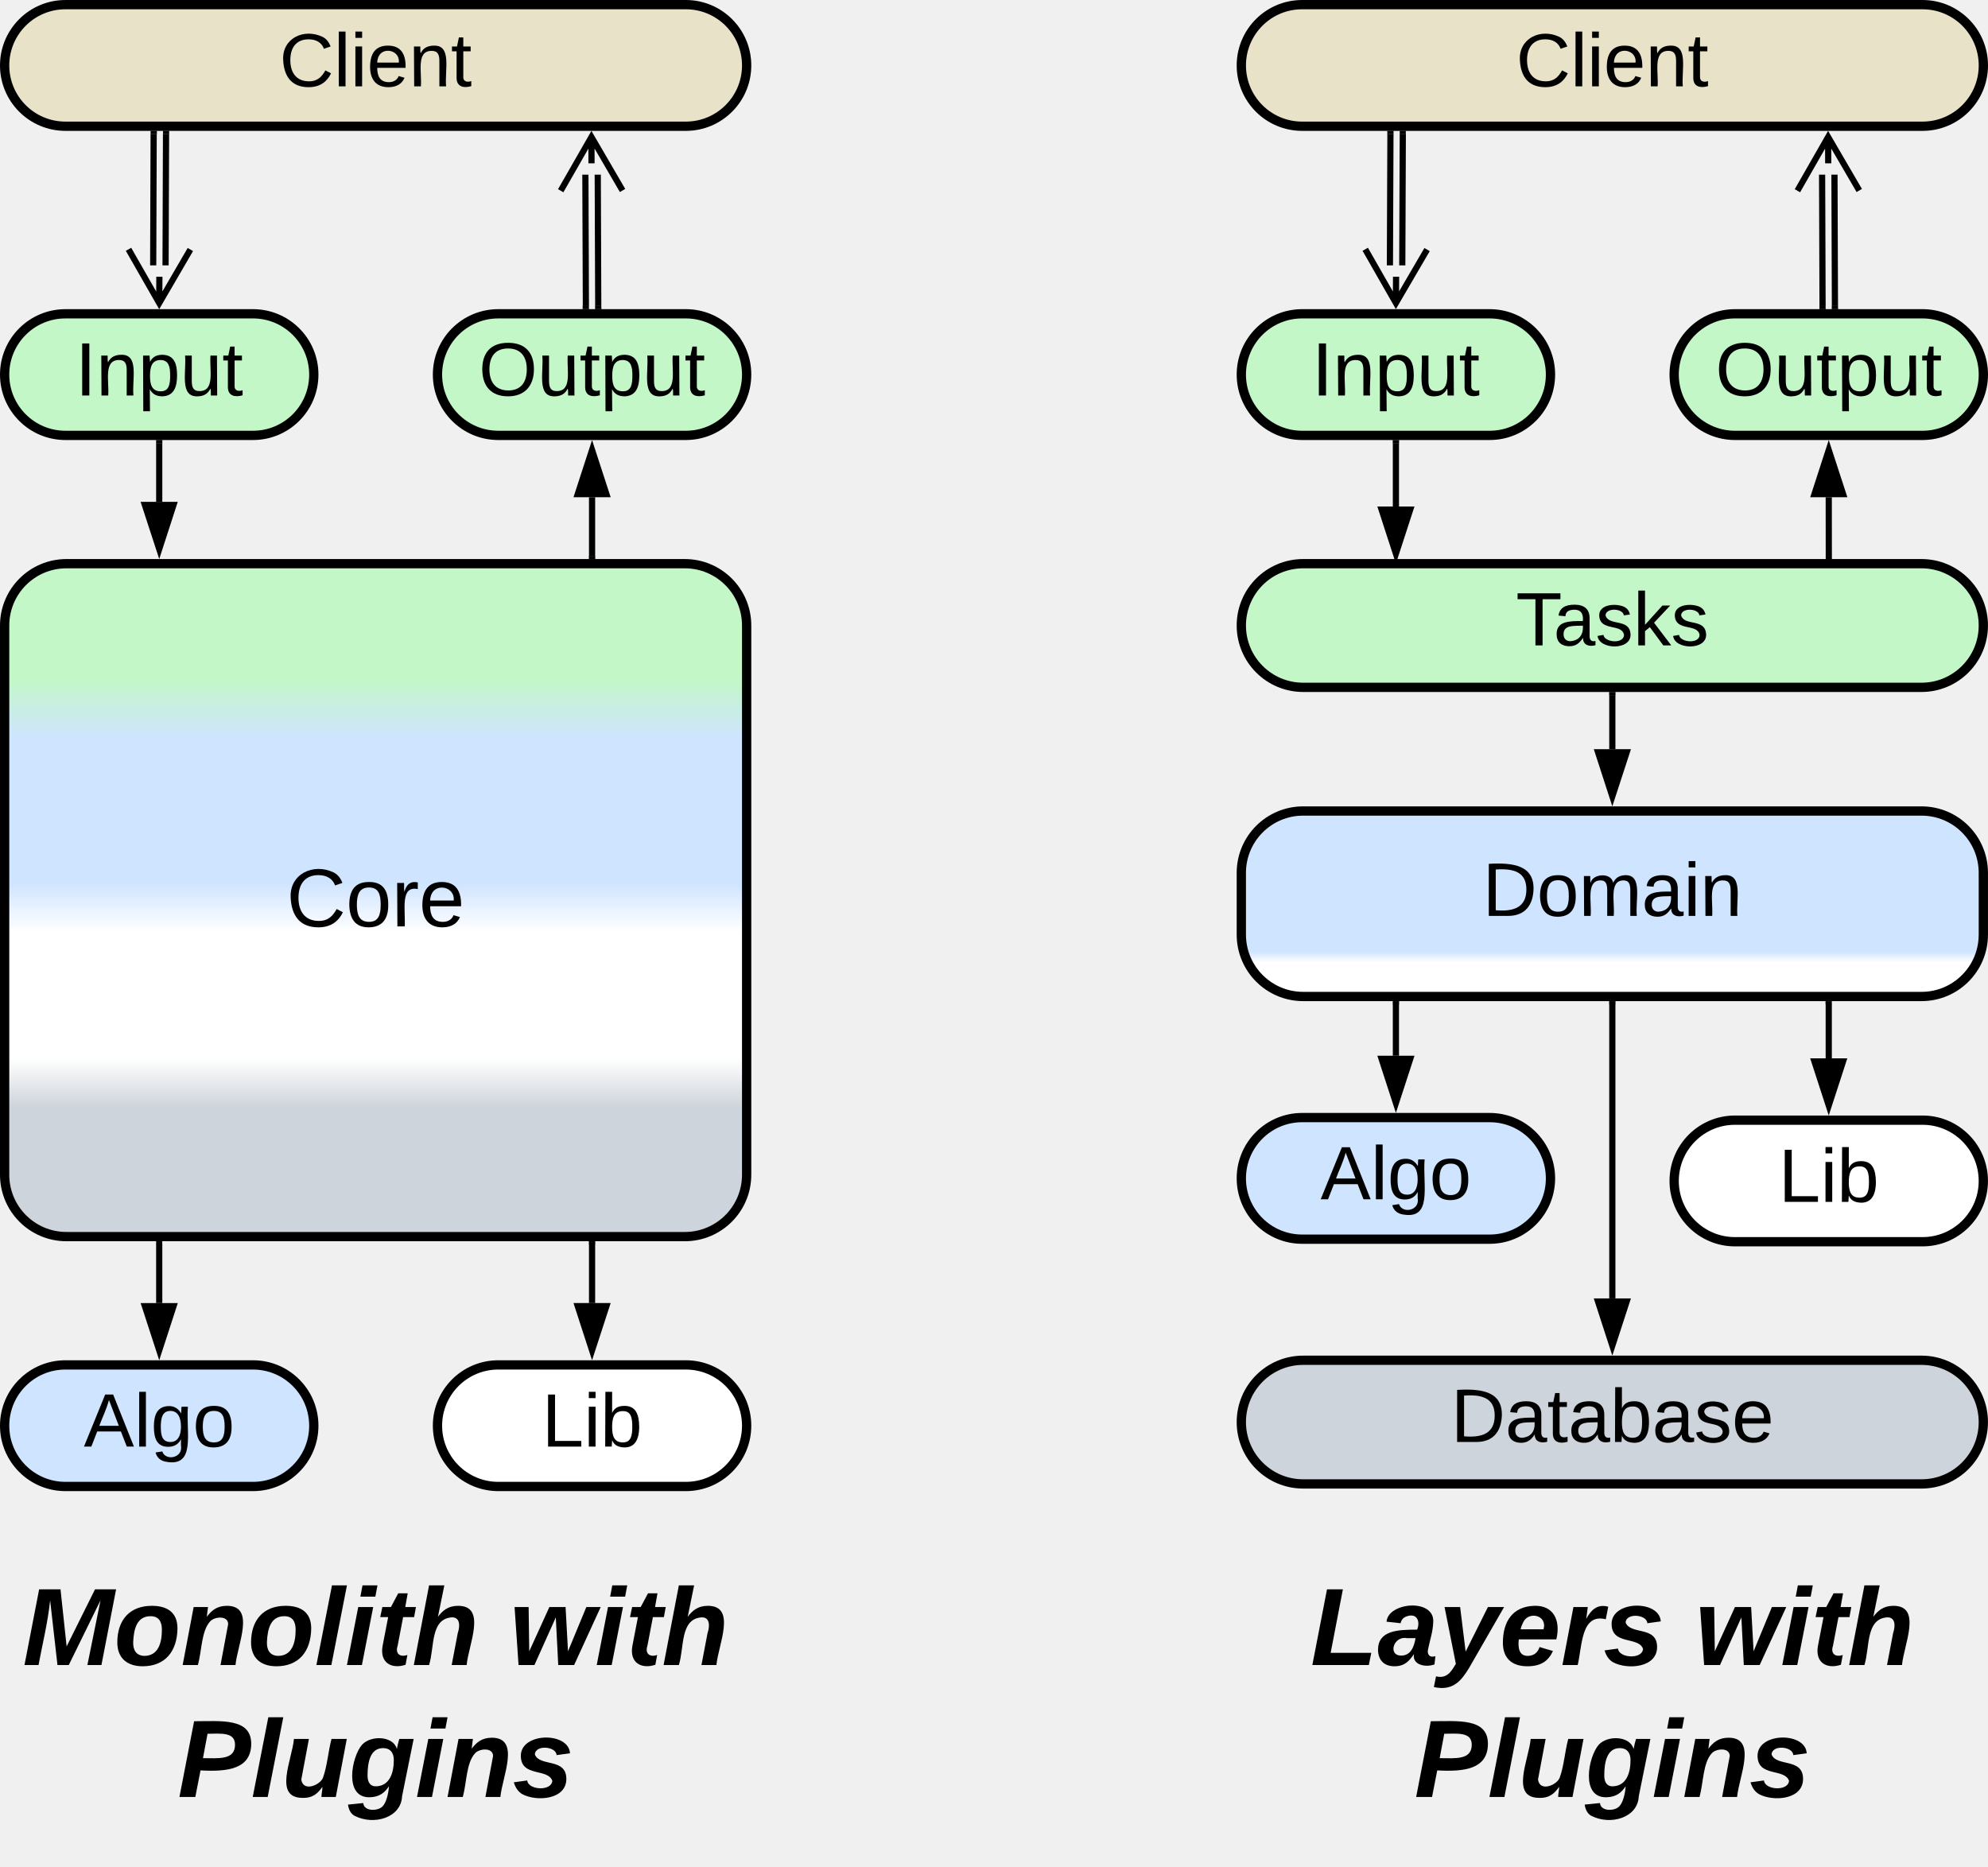
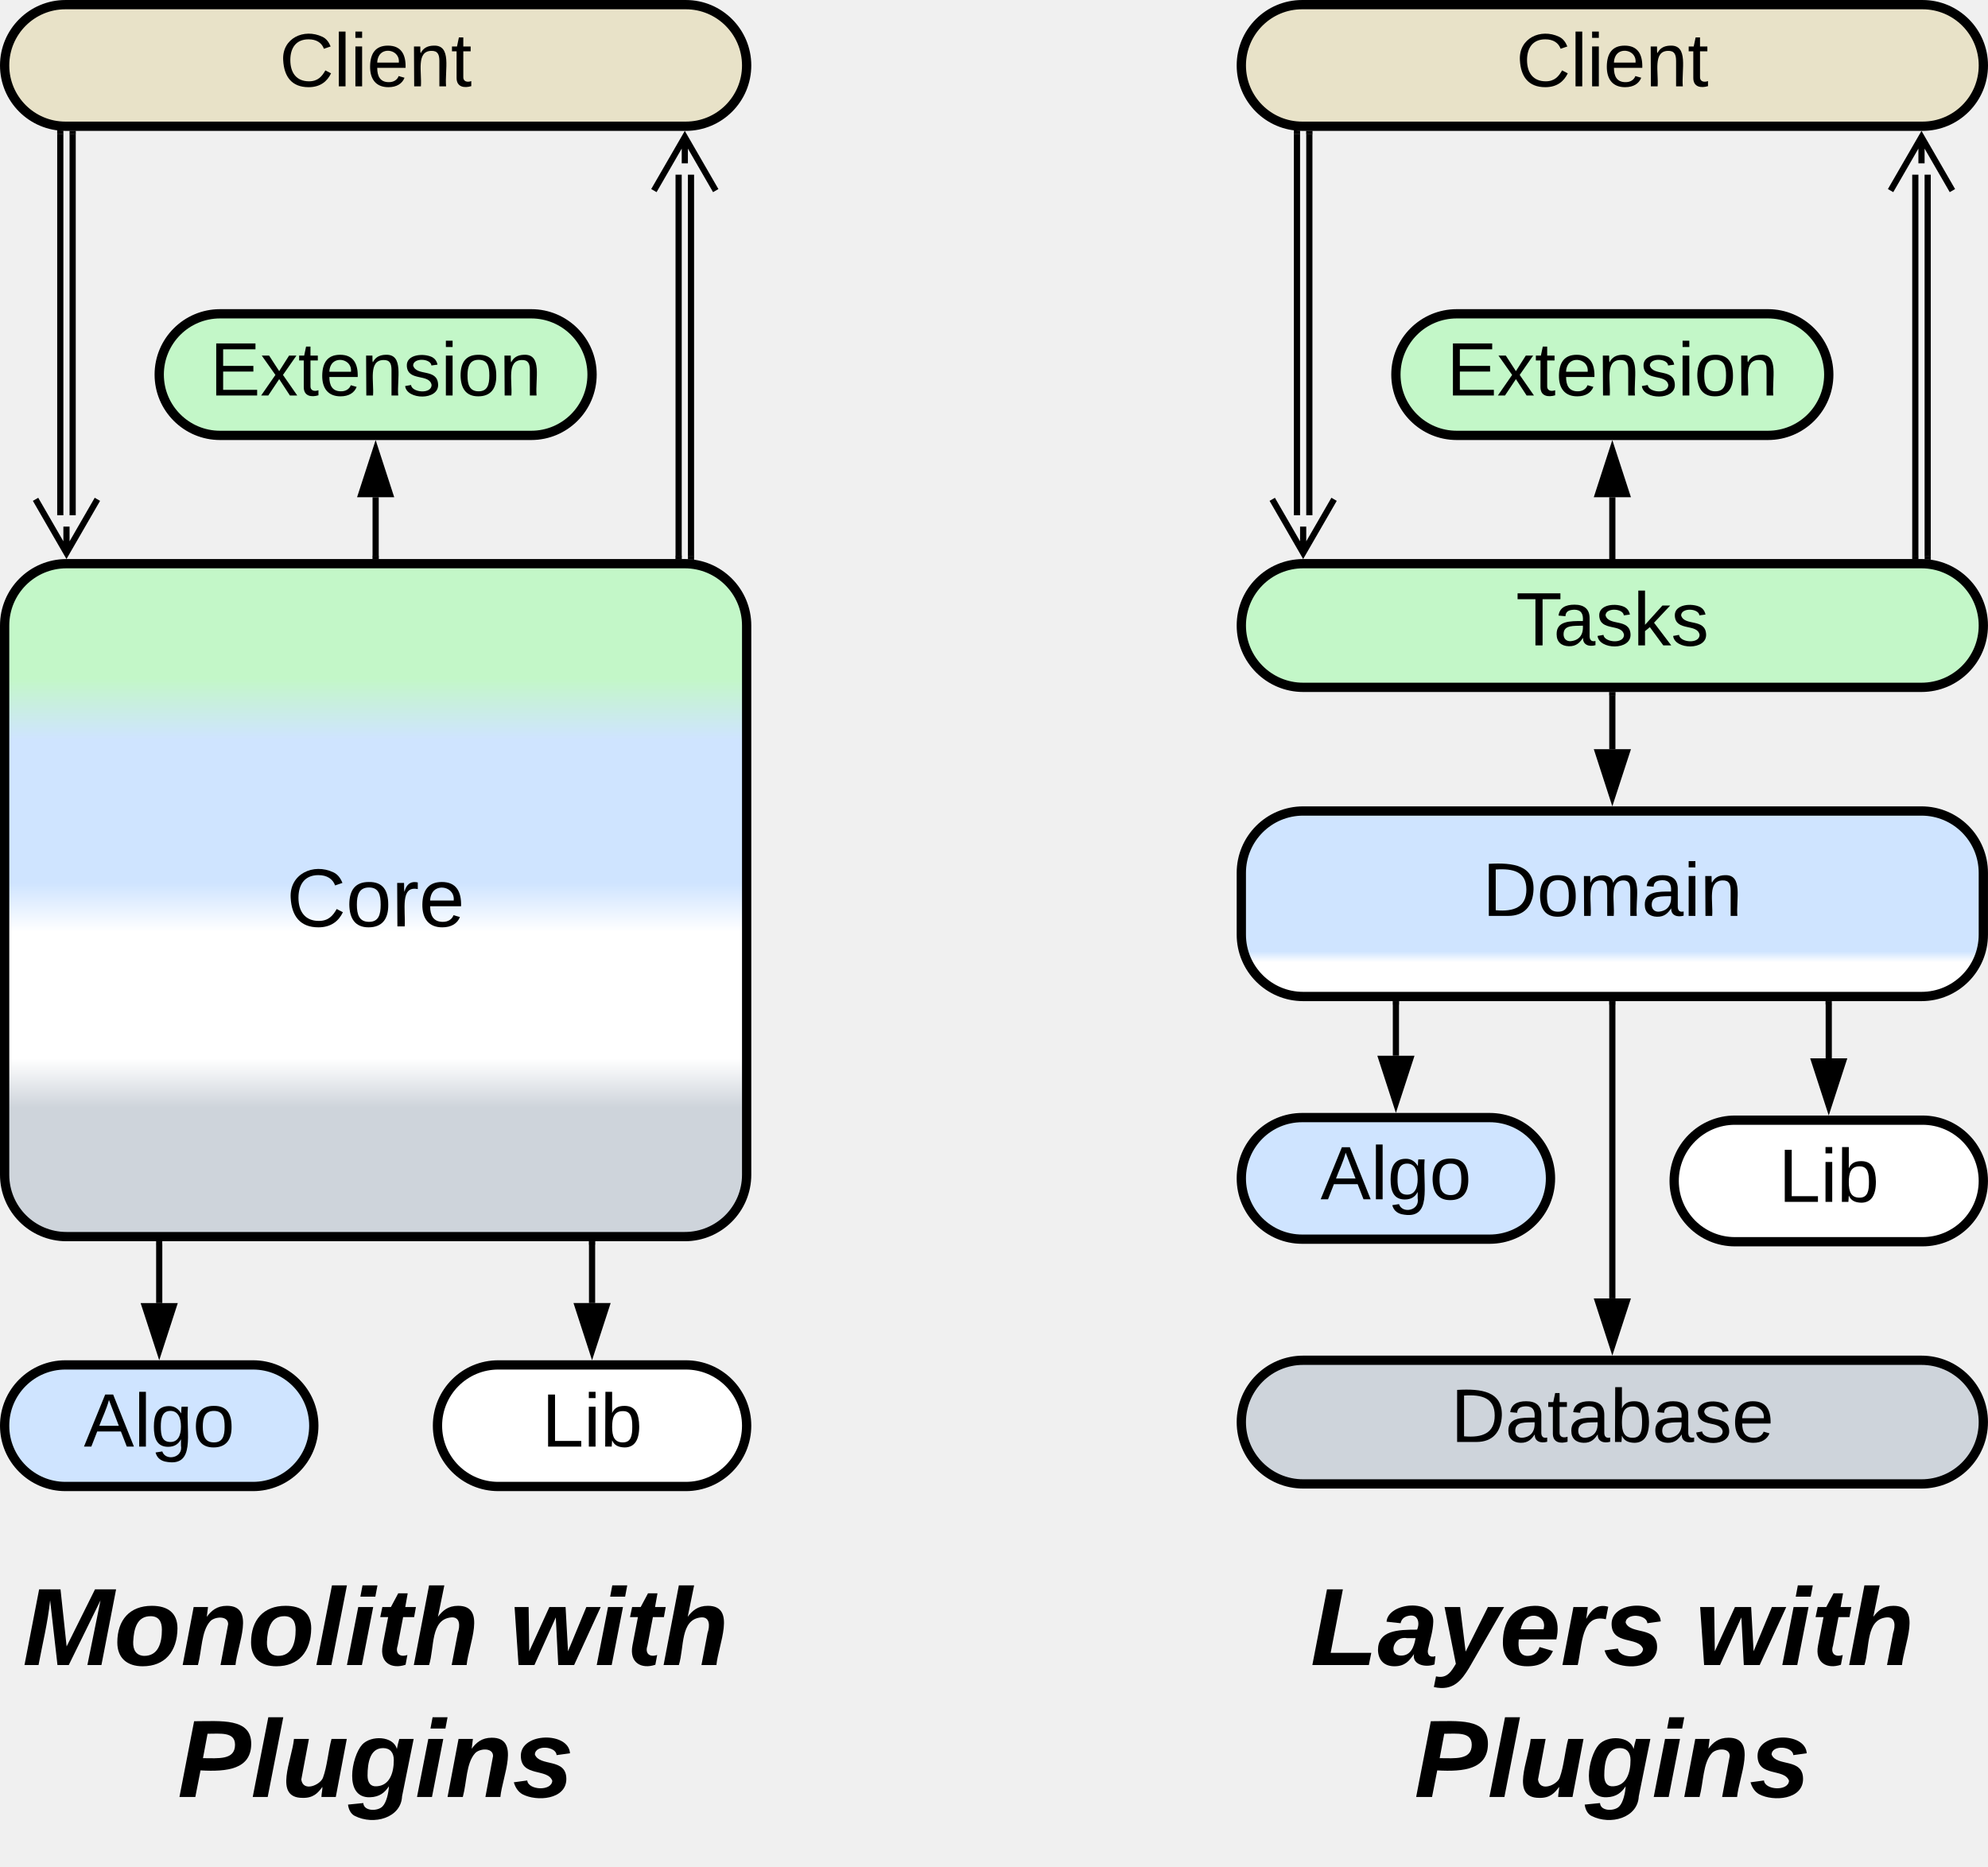
<svg xmlns="http://www.w3.org/2000/svg" xmlns:ns1="lucid" xmlns:xlink="http://www.w3.org/1999/xlink" width="643.01" height="603.83">
  <g transform="translate(-418.5 -377.6667)" ns1:page-tab-id="0_0">
    <path d="M420 580a20 20 0 0 1 20-20h200a20 20 0 0 1 20 20v177.67a20 20 0 0 1-20 20H440a20 20 0 0 1-20-20z" stroke="#000" stroke-width="3" fill="url(#a)" />
    <use xlink:href="#b" transform="matrix(1,0,0,1,425,565) translate(86.18519 112.3333)" />
    <path d="M420 398.83a19.67 19.67 0 0 1 19.67-19.66h200.66A19.67 19.67 0 0 1 660 398.83a19.67 19.67 0 0 1-19.67 19.67H439.67A19.67 19.67 0 0 1 420 398.83z" stroke="#000" stroke-width="3" fill="#e8e2c8" />
    <use xlink:href="#c" transform="matrix(1,0,0,1,425,384.1667) translate(83.87228 21.43056)" />
    <path d="M820 837.67a20 20 0 0 1 20-20h200a20 20 0 0 1 20 20 20 20 0 0 1-20 20H840a20 20 0 0 1-20-20z" stroke="#000" stroke-width="3" fill="#ced4db" />
    <use xlink:href="#d" transform="matrix(1,0,0,1,825.0101,822.6667) translate(62.755 21.43056)" />
    <path d="M820 660a20 20 0 0 1 20-20h200a20 20 0 0 1 20 20v20a20 20 0 0 1-20 20H840a20 20 0 0 1-20-20z" stroke="#000" stroke-width="3" fill="url(#e)" />
    <use xlink:href="#f" transform="matrix(1,0,0,1,825.0101,645) translate(73.00309 28.93056)" />
    <path d="M820 580a20 20 0 0 1 20-20h200a20 20 0 0 1 20 20 20 20 0 0 1-20 20H840a20 20 0 0 1-20-20z" stroke="#000" stroke-width="3" fill="#c3f7c8" />
    <use xlink:href="#g" transform="matrix(1,0,0,1,825.0101,565) translate(83.80438 21.43056)" />
    <path d="M940 797.66V702.5" stroke="#000" stroke-width="2" fill="none" />
    <path d="M940 812.93l-4.63-14.26h9.27z" stroke="#000" stroke-width="2" />
    <path d="M941 702.53H939v-1.03H941z" stroke="#000" stroke-width=".05" />
    <path d="M940 620v-17.5" stroke="#000" stroke-width="2" fill="none" />
    <path d="M940 635.26L935.38 621h9.27z" stroke="#000" stroke-width="2" />
    <path d="M941 602.53H939v-1.03H941z" stroke="#000" stroke-width=".05" />
    <path d="M820 398.83a19.67 19.67 0 0 1 19.68-19.66h200.66a19.67 19.67 0 0 1 19.67 19.66 19.67 19.67 0 0 1-19.66 19.67H839.68A19.67 19.67 0 0 1 820 398.83z" stroke="#000" stroke-width="3" fill="#e8e2c8" />
    <use xlink:href="#c" transform="matrix(1,0,0,1,825.0101,384.1667) translate(83.87228 21.43056)" />
    <path d="M420 886a6 6 0 0 1 6-6h228a6 6 0 0 1 6 6v88a6 6 0 0 1-6 6H426a6 6 0 0 1-6-6z" stroke="#000" stroke-opacity="0" stroke-width="3" fill="#fff" fill-opacity="0" />
    <use xlink:href="#h" transform="matrix(1,0,0,1,425,885) translate(0.8271605 31.25694)" />
    <use xlink:href="#i" transform="matrix(1,0,0,1,425,885) translate(158.2593 31.25694)" />
    <use xlink:href="#j" transform="matrix(1,0,0,1,425,885) translate(50.95062 73.92361)" />
    <path d="M820 886a6 6 0 0 1 6-6h228a6 6 0 0 1 6 6v88a6 6 0 0 1-6 6H826a6 6 0 0 1-6-6z" stroke="#000" stroke-opacity="0" stroke-width="3" fill="#fff" fill-opacity="0" />
    <use xlink:href="#k" transform="matrix(1,0,0,1,825.0101,885) translate(17.37037 31.25694)" />
-     <use xlink:href="#i" transform="matrix(1,0,0,1,825.0101,885) translate(141.716 31.25694)" />
-     <use xlink:href="#j" transform="matrix(1,0,0,1,825.0101,885) translate(50.95062 73.92361)" />
-     <path d="M420 498.83a19.67 19.67 0 0 1 19.67-19.66h60.66A19.67 19.67 0 0 1 520 498.83a19.67 19.67 0 0 1-19.67 19.67h-60.66A19.67 19.67 0 0 1 420 498.83z" stroke="#000" stroke-width="3" fill="#c3f7c8" />
-     <use xlink:href="#l" transform="matrix(1,0,0,1,425,484.1667) translate(17.84451 21.43056)" />
-     <path d="M560 498.83a19.67 19.67 0 0 1 19.67-19.66h60.66A19.67 19.67 0 0 1 660 498.83a19.67 19.67 0 0 1-19.67 19.67h-60.66A19.67 19.67 0 0 1 560 498.83z" stroke="#000" stroke-width="3" fill="#c3f7c8" />
-     <use xlink:href="#m" transform="matrix(1,0,0,1,565,484.1667) translate(8.338333 21.43056)" />
-     <path d="M472.2 421l-.15 42.5M468.2 421l-.15 42.5" stroke="#000" stroke-width="2" fill="none" />
-     <path d="M473.2 421.04h-1.96V420h1.95zM469.2 421.02h-1.96V420h1.95z" stroke="#000" stroke-width=".05" />
-     <path d="M480.07 458.38L470 475.68l-9.93-17.37m9.94 17.37l.04-8.5M608 476.67l-.16-42.5M612 476.66l-.16-42.5" stroke="#000" stroke-width="2" fill="none" />
-     <path d="M608.98 477.67H607v-1.02h1.95zM612.98 477.67H611v-1.03h1.95z" stroke="#000" stroke-width=".05" />
-     <path d="M599.86 439.36L609.8 422l10.06 17.28M609.8 422l.02 8.5M470 540v-19" stroke="#000" stroke-width="2" fill="none" />
-     <path d="M470 555.26L465.35 541h9.27z" stroke="#000" stroke-width="2" />
-     <path d="M470.98 521.03h-1.96V520h1.96z" stroke="#000" stroke-width=".05" />
-     <path d="M610 538.5v19" stroke="#000" stroke-width="2" fill="none" />
-     <path d="M610 523.24l4.64 14.26h-9.27z" stroke="#000" stroke-width="2" />
-     <path d="M611 558.5H609v-1.02H611z" stroke="#000" stroke-width=".05" />
+     <use xlink:href="#l" transform="matrix(1,0,0,1,825.0101,885) translate(141.716 31.25694)" />
+     <use xlink:href="#m" transform="matrix(1,0,0,1,825.0101,885) translate(50.95062 73.92361)" />
+     <path d="M470 498.83a19.67 19.67 0 0 1 19.67-19.66h100.66A19.67 19.67 0 0 1 610 498.83a19.67 19.67 0 0 1-19.67 19.67H489.67A19.67 19.67 0 0 1 470 498.83z" stroke="#000" stroke-width="3" fill="#c3f7c8" />
+     <use xlink:href="#n" transform="matrix(1,0,0,1,475,484.1667) translate(11.39698 21.43056)" />
+     <path d="M442 421v123.34M438 421v123.34" stroke="#000" stroke-width="2" fill="none" />
+     <path d="M442.98 421.03h-1.96V420h1.96zM438.98 419.95v1.08h-1.96v-1.23z" stroke="#000" stroke-width=".05" />
+     <path d="M450 539.18l-10 17.32-10-17.32m10 17.32V548M638 557.5V434.16M642 557.5V434.16" stroke="#000" stroke-width="2" fill="none" />
+     <path d="M638.98 558.5H637v-1.03H639zM642.98 558.73l-1.96-.15v-1.1H643z" stroke="#000" stroke-width=".05" />
+     <path d="M630 439.32L640 422l10 17.32M640 422v8.5M540 538.5v19" stroke="#000" stroke-width="2" fill="none" />
+     <path d="M540 523.24l4.63 14.26h-9.26z" stroke="#000" stroke-width="2" />
+     <path d="M540.98 558.5H539v-1.03H541z" stroke="#000" stroke-width=".05" />
    <path d="M420 838.83a19.67 19.67 0 0 1 19.67-19.66h60.66A19.67 19.67 0 0 1 520 838.83a19.67 19.67 0 0 1-19.67 19.67h-60.66A19.67 19.67 0 0 1 420 838.83z" stroke="#000" stroke-width="3" fill="#cfe4ff" />
-     <use xlink:href="#n" transform="matrix(1,0,0,1,425,824.1667) translate(20.59451 21.43056)" />
+     <use xlink:href="#o" transform="matrix(1,0,0,1,425,824.1667) translate(20.59451 21.43056)" />
    <path d="M560 838.83a19.67 19.67 0 0 1 19.67-19.66h60.66A19.67 19.67 0 0 1 660 838.83a19.67 19.67 0 0 1-19.67 19.67h-60.66A19.67 19.67 0 0 1 560 838.83z" stroke="#000" stroke-width="3" fill="#fff" />
-     <use xlink:href="#o" transform="matrix(1,0,0,1,565,824.1667) translate(28.74265 21.43056)" />
+     <use xlink:href="#p" transform="matrix(1,0,0,1,565,824.1667) translate(28.74265 21.43056)" />
    <path d="M470 799.16v-19" stroke="#000" stroke-width="2" fill="none" />
    <path d="M470 814.43l-4.64-14.26h9.27z" stroke="#000" stroke-width="2" />
    <path d="M470.96 780.2h-1.94v-1.03h1.94z" stroke="#000" stroke-width=".05" />
    <path d="M610 799.16v-19" stroke="#000" stroke-width="2" fill="none" />
    <path d="M610 814.43l-4.63-14.27h9.27z" stroke="#000" stroke-width="2" />
    <path d="M611 780.2H609v-1.03H611z" stroke="#000" stroke-width=".05" />
    <path d="M820 758.83a19.67 19.67 0 0 1 19.68-19.66h60.66A19.67 19.67 0 0 1 920 758.83a19.67 19.67 0 0 1-19.66 19.67h-60.66A19.67 19.67 0 0 1 820 758.83z" stroke="#000" stroke-width="3" fill="#cfe4ff" />
-     <use xlink:href="#n" transform="matrix(1,0,0,1,825.0101,744.1667) translate(20.59451 21.43056)" />
+     <use xlink:href="#q" transform="matrix(1,0,0,1,825.0101,744.1667) translate(20.59451 21.43056)" />
    <path d="M870 719.16V702.5" stroke="#000" stroke-width="2" fill="none" />
    <path d="M870 734.43l-4.63-14.26h9.27z" stroke="#000" stroke-width="2" />
    <path d="M871 702.53H869v-1.03H871z" stroke="#000" stroke-width=".05" />
    <path d="M960 759.67A19.67 19.67 0 0 1 979.67 740h60.66a19.67 19.67 0 0 1 19.67 19.67 19.67 19.67 0 0 1-19.67 19.66h-60.66A19.67 19.67 0 0 1 960 759.67z" stroke="#000" stroke-width="3" fill="#fff" />
-     <use xlink:href="#o" transform="matrix(1,0,0,1,965,745) translate(28.74265 21.43056)" />
+     <use xlink:href="#p" transform="matrix(1,0,0,1,965,745) translate(28.74265 21.43056)" />
    <path d="M1010 720v-17.5" stroke="#000" stroke-width="2" fill="none" />
    <path d="M1010 735.26l-4.63-14.26h9.26z" stroke="#000" stroke-width="2" />
    <path d="M1010.98 702.53H1009v-1.03h1.96z" stroke="#000" stroke-width=".05" />
-     <path d="M820 498.83a19.67 19.67 0 0 1 19.67-19.66h60.66A19.67 19.67 0 0 1 920 498.83a19.67 19.67 0 0 1-19.67 19.67h-60.66A19.67 19.67 0 0 1 820 498.83z" stroke="#000" stroke-width="3" fill="#c3f7c8" />
-     <use xlink:href="#l" transform="matrix(1,0,0,1,825,484.1667) translate(17.84451 21.43056)" />
-     <path d="M960 498.83a19.67 19.67 0 0 1 19.68-19.66h60.66a19.67 19.67 0 0 1 19.67 19.66 19.67 19.67 0 0 1-19.66 19.67h-60.66A19.67 19.67 0 0 1 960 498.83z" stroke="#000" stroke-width="3" fill="#c3f7c8" />
-     <use xlink:href="#m" transform="matrix(1,0,0,1,965.0101,484.1667) translate(8.338333 21.43056)" />
-     <path d="M872.23 421l-.17 42.5M868.23 421l-.17 42.5" stroke="#000" stroke-width="2" fill="none" />
-     <path d="M873.2 421.04h-1.95V420h1.95zM869.2 421.02h-1.95V420h1.95z" stroke="#000" stroke-width=".05" />
-     <path d="M880.08 458.4L870 475.66l-9.92-17.36m9.93 17.37l.04-8.5M1008 476.67l-.15-42.5M1012 476.66l-.15-42.5" stroke="#000" stroke-width="2" fill="none" />
-     <path d="M1009 477.67H1007v-1.02h1.95zM1013 477.67H1011v-1.03h1.95z" stroke="#000" stroke-width=".05" />
-     <path d="M999.87 439.36l9.93-17.36 10.07 17.28M1009.8 422l.03 8.5M870 541.5V521" stroke="#000" stroke-width="2" fill="none" />
-     <path d="M870 556.76l-4.63-14.26h9.26z" stroke="#000" stroke-width="2" />
-     <path d="M870.98 521.03H869V520H871z" stroke="#000" stroke-width=".05" />
-     <path d="M1010 538.5l.02 20.5" stroke="#000" stroke-width="2" fill="none" />
-     <path d="M1010 523.24l4.65 14.26h-9.27z" stroke="#000" stroke-width="2" />
-     <path d="M1010.02 558.97V560" stroke="#000" stroke-width="2" fill="none" />
+     <path d="M870 498.83a19.67 19.67 0 0 1 19.68-19.66h100.66a19.67 19.67 0 0 1 19.67 19.66 19.67 19.67 0 0 1-19.66 19.67H889.68A19.67 19.67 0 0 1 870 498.83z" stroke="#000" stroke-width="3" fill="#c3f7c8" />
+     <use xlink:href="#n" transform="matrix(1,0,0,1,875.0101,484.1667) translate(11.39698 21.43056)" />
+     <path d="M842 421v123.34M838 421v123.34" stroke="#000" stroke-width="2" fill="none" />
+     <path d="M843 421.03H841V420H843zM839 419.95v1.08H837v-1.23z" stroke="#000" stroke-width=".05" />
+     <path d="M850 539.18l-10 17.32-10-17.32m10 17.32V548M1038 557.5V434.16M1042 557.5V434.16" stroke="#000" stroke-width="2" fill="none" />
+     <path d="M1038.98 558.5h-1.94v-1.03h1.94zM1042.98 558.73l-1.94-.15v-1.1h1.94z" stroke="#000" stroke-width=".05" />
+     <path d="M1030 439.32l10-17.32 10 17.32M1040 422v8.5M940 538.5V559" stroke="#000" stroke-width="2" fill="none" />
+     <path d="M940 523.24l4.64 14.26h-9.26z" stroke="#000" stroke-width="2" />
+     <path d="M940 558.97V560" stroke="#000" stroke-width="2" fill="none" />
    <defs>
      <linearGradient gradientUnits="userSpaceOnUse" id="a" x1="420" y1="777.67" x2="420" y2="560">
        <stop offset="19.2%" stop-color="#ced4db" />
        <stop offset="26.45%" stop-color="#fff" />
        <stop offset="45.29%" stop-color="#fff" />
        <stop offset="52.54%" stop-color="#cfe4ff" />
        <stop offset="73.91%" stop-color="#cfe4ff" />
        <stop offset="82.97%" stop-color="#c3f7c8" />
      </linearGradient>
-       <path d="M212-179c-10-28-35-45-73-45-59 0-87 40-87 99 0 60 29 101 89 101 43 0 62-24 78-52l27 14C228-24 195 4 139 4 59 4 22-46 18-125c-6-104 99-153 187-111 19 9 31 26 39 46" id="p" />
-       <path d="M100-194c62-1 85 37 85 99 1 63-27 99-86 99S16-35 15-95c0-66 28-99 85-99zM99-20c44 1 53-31 53-75 0-43-8-75-51-75s-53 32-53 75 10 74 51 75" id="q" />
-       <path d="M114-163C36-179 61-72 57 0H25l-1-190h30c1 12-1 29 2 39 6-27 23-49 58-41v29" id="r" />
-       <path d="M100-194c63 0 86 42 84 106H49c0 40 14 67 53 68 26 1 43-12 49-29l28 8c-11 28-37 45-77 45C44 4 14-33 15-96c1-61 26-98 85-98zm52 81c6-60-76-77-97-28-3 7-6 17-6 28h103" id="s" />
+       <path d="M212-179c-10-28-35-45-73-45-59 0-87 40-87 99 0 60 29 101 89 101 43 0 62-24 78-52l27 14C228-24 195 4 139 4 59 4 22-46 18-125c-6-104 99-153 187-111 19 9 31 26 39 46" id="r" />
+       <path d="M100-194c62-1 85 37 85 99 1 63-27 99-86 99S16-35 15-95c0-66 28-99 85-99zM99-20c44 1 53-31 53-75 0-43-8-75-51-75s-53 32-53 75 10 74 51 75" id="s" />
+       <path d="M114-163C36-179 61-72 57 0H25l-1-190h30c1 12-1 29 2 39 6-27 23-49 58-41v29" id="t" />
+       <path d="M100-194c63 0 86 42 84 106H49c0 40 14 67 53 68 26 1 43-12 49-29l28 8c-11 28-37 45-77 45C44 4 14-33 15-96c1-61 26-98 85-98zm52 81c6-60-76-77-97-28-3 7-6 17-6 28h103" id="u" />
      <g id="b">
-         <use transform="matrix(0.07407407,0,0,0.07407407,0,0)" xlink:href="#p" />
-         <use transform="matrix(0.07407407,0,0,0.07407407,19.18519,0)" xlink:href="#q" />
-         <use transform="matrix(0.07407407,0,0,0.07407407,34,0)" xlink:href="#r" />
-         <use transform="matrix(0.07407407,0,0,0.07407407,42.81481,0)" xlink:href="#s" />
-       </g>
-       <path d="M24 0v-261h32V0H24" id="t" />
-       <path d="M24-231v-30h32v30H24zM24 0v-190h32V0H24" id="u" />
-       <path d="M117-194c89-4 53 116 60 194h-32v-121c0-31-8-49-39-48C34-167 62-67 57 0H25l-1-190h30c1 10-1 24 2 32 11-22 29-35 61-36" id="v" />
-       <path d="M59-47c-2 24 18 29 38 22v24C64 9 27 4 27-40v-127H5v-23h24l9-43h21v43h35v23H59v120" id="w" />
+         <use transform="matrix(0.07407407,0,0,0.07407407,0,0)" xlink:href="#r" />
+         <use transform="matrix(0.07407407,0,0,0.07407407,19.18519,0)" xlink:href="#s" />
+         <use transform="matrix(0.07407407,0,0,0.07407407,34,0)" xlink:href="#t" />
+         <use transform="matrix(0.07407407,0,0,0.07407407,42.81481,0)" xlink:href="#u" />
+       </g>
+       <path d="M24 0v-261h32V0H24" id="v" />
+       <path d="M24-231v-30h32v30H24zM24 0v-190h32V0H24" id="w" />
+       <path d="M117-194c89-4 53 116 60 194h-32v-121c0-31-8-49-39-48C34-167 62-67 57 0H25l-1-190h30c1 10-1 24 2 32 11-22 29-35 61-36" id="x" />
+       <path d="M59-47c-2 24 18 29 38 22v24C64 9 27 4 27-40v-127H5v-23h24l9-43h21v43h35v23H59v120" id="y" />
      <g id="c">
-         <use transform="matrix(0.06790123,0,0,0.06790123,0,0)" xlink:href="#p" />
-         <use transform="matrix(0.06790123,0,0,0.06790123,17.58642,0)" xlink:href="#t" />
-         <use transform="matrix(0.06790123,0,0,0.06790123,22.95062,0)" xlink:href="#u" />
-         <use transform="matrix(0.06790123,0,0,0.06790123,28.31481,0)" xlink:href="#s" />
-         <use transform="matrix(0.06790123,0,0,0.06790123,41.89506,0)" xlink:href="#v" />
-         <use transform="matrix(0.06790123,0,0,0.06790123,55.47531,0)" xlink:href="#w" />
-       </g>
-       <path d="M30-248c118-7 216 8 213 122C240-48 200 0 122 0H30v-248zM63-27c89 8 146-16 146-99s-60-101-146-95v194" id="x" />
-       <path d="M141-36C126-15 110 5 73 4 37 3 15-17 15-53c-1-64 63-63 125-63 3-35-9-54-41-54-24 1-41 7-42 31l-33-3c5-37 33-52 76-52 45 0 72 20 72 64v82c-1 20 7 32 28 27v20c-31 9-61-2-59-35zM48-53c0 20 12 33 32 33 41-3 63-29 60-74-43 2-92-5-92 41" id="y" />
-       <path d="M115-194c53 0 69 39 70 98 0 66-23 100-70 100C84 3 66-7 56-30L54 0H23l1-261h32v101c10-23 28-34 59-34zm-8 174c40 0 45-34 45-75 0-40-5-75-45-74-42 0-51 32-51 76 0 43 10 73 51 73" id="z" />
-       <path d="M135-143c-3-34-86-38-87 0 15 53 115 12 119 90S17 21 10-45l28-5c4 36 97 45 98 0-10-56-113-15-118-90-4-57 82-63 122-42 12 7 21 19 24 35" id="A" />
+         <use transform="matrix(0.06790123,0,0,0.06790123,0,0)" xlink:href="#r" />
+         <use transform="matrix(0.06790123,0,0,0.06790123,17.58642,0)" xlink:href="#v" />
+         <use transform="matrix(0.06790123,0,0,0.06790123,22.95062,0)" xlink:href="#w" />
+         <use transform="matrix(0.06790123,0,0,0.06790123,28.31481,0)" xlink:href="#u" />
+         <use transform="matrix(0.06790123,0,0,0.06790123,41.89506,0)" xlink:href="#x" />
+         <use transform="matrix(0.06790123,0,0,0.06790123,55.47531,0)" xlink:href="#y" />
+       </g>
+       <path d="M30-248c118-7 216 8 213 122C240-48 200 0 122 0H30v-248zM63-27c89 8 146-16 146-99s-60-101-146-95v194" id="z" />
+       <path d="M141-36C126-15 110 5 73 4 37 3 15-17 15-53c-1-64 63-63 125-63 3-35-9-54-41-54-24 1-41 7-42 31l-33-3c5-37 33-52 76-52 45 0 72 20 72 64v82c-1 20 7 32 28 27v20c-31 9-61-2-59-35zM48-53c0 20 12 33 32 33 41-3 63-29 60-74-43 2-92-5-92 41" id="A" />
+       <path d="M115-194c53 0 69 39 70 98 0 66-23 100-70 100C84 3 66-7 56-30L54 0H23l1-261h32v101c10-23 28-34 59-34zm-8 174c40 0 45-34 45-75 0-40-5-75-45-74-42 0-51 32-51 76 0 43 10 73 51 73" id="B" />
+       <path d="M135-143c-3-34-86-38-87 0 15 53 115 12 119 90S17 21 10-45l28-5c4 36 97 45 98 0-10-56-113-15-118-90-4-57 82-63 122-42 12 7 21 19 24 35" id="C" />
      <g id="d">
-         <use transform="matrix(0.06790123,0,0,0.06790123,0,0)" xlink:href="#x" />
-         <use transform="matrix(0.06790123,0,0,0.06790123,17.58642,0)" xlink:href="#y" />
-         <use transform="matrix(0.06790123,0,0,0.06790123,31.16667,0)" xlink:href="#w" />
-         <use transform="matrix(0.06790123,0,0,0.06790123,37.95679,0)" xlink:href="#y" />
-         <use transform="matrix(0.06790123,0,0,0.06790123,51.53704,0)" xlink:href="#z" />
-         <use transform="matrix(0.06790123,0,0,0.06790123,65.11728,0)" xlink:href="#y" />
-         <use transform="matrix(0.06790123,0,0,0.06790123,78.69753,0)" xlink:href="#A" />
-         <use transform="matrix(0.06790123,0,0,0.06790123,90.91975,0)" xlink:href="#s" />
+         <use transform="matrix(0.06790123,0,0,0.06790123,0,0)" xlink:href="#z" />
+         <use transform="matrix(0.06790123,0,0,0.06790123,17.58642,0)" xlink:href="#A" />
+         <use transform="matrix(0.06790123,0,0,0.06790123,31.16667,0)" xlink:href="#y" />
+         <use transform="matrix(0.06790123,0,0,0.06790123,37.95679,0)" xlink:href="#A" />
+         <use transform="matrix(0.06790123,0,0,0.06790123,51.53704,0)" xlink:href="#B" />
+         <use transform="matrix(0.06790123,0,0,0.06790123,65.11728,0)" xlink:href="#A" />
+         <use transform="matrix(0.06790123,0,0,0.06790123,78.69753,0)" xlink:href="#C" />
+         <use transform="matrix(0.06790123,0,0,0.06790123,90.91975,0)" xlink:href="#u" />
      </g>
      <linearGradient gradientUnits="userSpaceOnUse" id="e" x1="820.01" y1="700" x2="820.01" y2="640">
        <stop offset="18.48%" stop-color="#fff" />
        <stop offset="24.28%" stop-color="#cfe4ff" />
      </linearGradient>
-       <path d="M210-169c-67 3-38 105-44 169h-31v-121c0-29-5-50-35-48C34-165 62-65 56 0H25l-1-190h30c1 10-1 24 2 32 10-44 99-50 107 0 11-21 27-35 58-36 85-2 47 119 55 194h-31v-121c0-29-5-49-35-48" id="B" />
+       <path d="M210-169c-67 3-38 105-44 169h-31v-121c0-29-5-50-35-48C34-165 62-65 56 0H25l-1-190h30c1 10-1 24 2 32 10-44 99-50 107 0 11-21 27-35 58-36 85-2 47 119 55 194h-31v-121c0-29-5-49-35-48" id="D" />
      <g id="f">
-         <use transform="matrix(0.06790123,0,0,0.06790123,0,0)" xlink:href="#x" />
-         <use transform="matrix(0.06790123,0,0,0.06790123,17.58642,0)" xlink:href="#q" />
-         <use transform="matrix(0.06790123,0,0,0.06790123,31.16667,0)" xlink:href="#B" />
-         <use transform="matrix(0.06790123,0,0,0.06790123,51.46914,0)" xlink:href="#y" />
-         <use transform="matrix(0.06790123,0,0,0.06790123,65.04938,0)" xlink:href="#u" />
-         <use transform="matrix(0.06790123,0,0,0.06790123,70.41358,0)" xlink:href="#v" />
-       </g>
-       <path d="M127-220V0H93v-220H8v-28h204v28h-85" id="C" />
-       <path d="M143 0L79-87 56-68V0H24v-261h32v163l83-92h37l-77 82L181 0h-38" id="D" />
+         <use transform="matrix(0.06790123,0,0,0.06790123,0,0)" xlink:href="#z" />
+         <use transform="matrix(0.06790123,0,0,0.06790123,17.58642,0)" xlink:href="#s" />
+         <use transform="matrix(0.06790123,0,0,0.06790123,31.16667,0)" xlink:href="#D" />
+         <use transform="matrix(0.06790123,0,0,0.06790123,51.46914,0)" xlink:href="#A" />
+         <use transform="matrix(0.06790123,0,0,0.06790123,65.04938,0)" xlink:href="#w" />
+         <use transform="matrix(0.06790123,0,0,0.06790123,70.41358,0)" xlink:href="#x" />
+       </g>
+       <path d="M127-220V0H93v-220H8v-28h204v28h-85" id="E" />
+       <path d="M143 0L79-87 56-68V0H24v-261h32v163l83-92h37l-77 82L181 0h-38" id="F" />
      <g id="g">
-         <use transform="matrix(0.06790123,0,0,0.06790123,0,0)" xlink:href="#C" />
-         <use transform="matrix(0.06790123,0,0,0.06790123,12.15432,0)" xlink:href="#y" />
-         <use transform="matrix(0.06790123,0,0,0.06790123,25.73457,0)" xlink:href="#A" />
-         <use transform="matrix(0.06790123,0,0,0.06790123,37.95679,0)" xlink:href="#D" />
-         <use transform="matrix(0.06790123,0,0,0.06790123,50.17901,0)" xlink:href="#A" />
-       </g>
-       <path d="M212 0l43-212L151 0h-37L90-212C82-137 65-70 52 0H6l48-248h70l20 187 93-187h69L258 0h-46" id="E" />
-       <path d="M124-194c51 0 84 22 84 74C207-44 167 4 94 4 43 4 11-23 11-74c0-74 41-120 113-120zM99-30c46 0 58-42 58-86 0-27-11-44-37-44-44 0-55 40-57 84-1 27 10 45 36 46" id="F" />
-       <path d="M151-194c95 0 34 128 28 194h-49l25-134c0-29-45-25-59-9C67-111 69-48 56 0H6l36-190h47l-4 32c15-20 33-36 66-36" id="G" />
-       <path d="M6 0l51-261h49L55 0H6" id="H" />
-       <path d="M50-224l7-37h49l-7 37H50zM6 0l37-190h49L55 0H6" id="I" />
-       <path d="M72-63c-8 23 5 39 32 30L98-1C54 14 12-6 23-64l18-93H15l7-33h28l24-45h31l-8 45h35l-6 33H90" id="J" />
-       <path d="M150-105c8-23 8-54-22-51-68 7-54 98-72 156H6l50-261h50L85-158c15-20 33-36 66-36 95 0 34 128 28 194h-49" id="K" />
+         <use transform="matrix(0.06790123,0,0,0.06790123,0,0)" xlink:href="#E" />
+         <use transform="matrix(0.06790123,0,0,0.06790123,12.15432,0)" xlink:href="#A" />
+         <use transform="matrix(0.06790123,0,0,0.06790123,25.73457,0)" xlink:href="#C" />
+         <use transform="matrix(0.06790123,0,0,0.06790123,37.95679,0)" xlink:href="#F" />
+         <use transform="matrix(0.06790123,0,0,0.06790123,50.17901,0)" xlink:href="#C" />
+       </g>
+       <path d="M212 0l43-212L151 0h-37L90-212C82-137 65-70 52 0H6l48-248h70l20 187 93-187h69L258 0h-46" id="G" />
+       <path d="M124-194c51 0 84 22 84 74C207-44 167 4 94 4 43 4 11-23 11-74c0-74 41-120 113-120zM99-30c46 0 58-42 58-86 0-27-11-44-37-44-44 0-55 40-57 84-1 27 10 45 36 46" id="H" />
+       <path d="M151-194c95 0 34 128 28 194h-49l25-134c0-29-45-25-59-9C67-111 69-48 56 0H6l36-190h47l-4 32c15-20 33-36 66-36" id="I" />
+       <path d="M6 0l51-261h49L55 0H6" id="J" />
+       <path d="M50-224l7-37h49l-7 37H50zM6 0l37-190h49L55 0H6" id="K" />
+       <path d="M72-63c-8 23 5 39 32 30L98-1C54 14 12-6 23-64l18-93H15l7-33h28l24-45h31l-8 45h35l-6 33H90" id="L" />
+       <path d="M150-105c8-23 8-54-22-51-68 7-54 98-72 156H6l50-261h50L85-158c15-20 33-36 66-36 95 0 34 128 28 194h-49" id="M" />
      <g id="h">
-         <use transform="matrix(0.09876543,0,0,0.09876543,0,0)" xlink:href="#E" />
-         <use transform="matrix(0.09876543,0,0,0.09876543,29.53086,0)" xlink:href="#F" />
-         <use transform="matrix(0.09876543,0,0,0.09876543,51.16049,0)" xlink:href="#G" />
-         <use transform="matrix(0.09876543,0,0,0.09876543,72.79012,0)" xlink:href="#F" />
-         <use transform="matrix(0.09876543,0,0,0.09876543,94.41975,0)" xlink:href="#H" />
-         <use transform="matrix(0.09876543,0,0,0.09876543,104.2963,0)" xlink:href="#I" />
-         <use transform="matrix(0.09876543,0,0,0.09876543,114.1728,0)" xlink:href="#J" />
-         <use transform="matrix(0.09876543,0,0,0.09876543,125.9259,0)" xlink:href="#K" />
-       </g>
-       <path d="M212 0h-52l-8-156L82 0H30L17-190h46l2 145 66-145h53l8 145 60-145h47" id="L" />
+         <use transform="matrix(0.09876543,0,0,0.09876543,0,0)" xlink:href="#G" />
+         <use transform="matrix(0.09876543,0,0,0.09876543,29.53086,0)" xlink:href="#H" />
+         <use transform="matrix(0.09876543,0,0,0.09876543,51.16049,0)" xlink:href="#I" />
+         <use transform="matrix(0.09876543,0,0,0.09876543,72.79012,0)" xlink:href="#H" />
+         <use transform="matrix(0.09876543,0,0,0.09876543,94.41975,0)" xlink:href="#J" />
+         <use transform="matrix(0.09876543,0,0,0.09876543,104.2963,0)" xlink:href="#K" />
+         <use transform="matrix(0.09876543,0,0,0.09876543,114.1728,0)" xlink:href="#L" />
+         <use transform="matrix(0.09876543,0,0,0.09876543,125.9259,0)" xlink:href="#M" />
+       </g>
+       <path d="M212 0h-52l-8-156L82 0H30L17-190h46l2 145 66-145h53l8 145 60-145h47" id="N" />
      <g id="i">
-         <use transform="matrix(0.09876543,0,0,0.09876543,0,0)" xlink:href="#L" />
-         <use transform="matrix(0.09876543,0,0,0.09876543,27.65432,0)" xlink:href="#I" />
-         <use transform="matrix(0.09876543,0,0,0.09876543,37.53086,0)" xlink:href="#J" />
-         <use transform="matrix(0.09876543,0,0,0.09876543,49.28395,0)" xlink:href="#K" />
-       </g>
-       <path d="M241-173c-1 82-78 91-166 86L58 0H6l48-248c87 0 188-12 187 75zm-53 2c0-43-48-36-90-36l-15 80c50 0 105 7 105-44" id="M" />
-       <path d="M69 3c-96 0-34-126-28-193h49L65-57c6 42 62 18 71-6 14-38 17-86 28-127h50L178 0h-47c0-11 4-26 3-33-14 20-30 37-65 36" id="N" />
-       <path d="M45-171c29-32 103-29 114 14 2-11 5-23 8-33h47L176-2c-3 70-92 96-155 64C9 56 1 42-1 25l50-5c2 28 48 27 63 11 13-13 20-45 21-66-13 20-30 35-62 36-87 3-60-134-26-172zM94-35c41-3 55-43 55-86 0-24-12-39-35-39-43 0-51 48-51 90 0 22 9 37 31 35" id="O" />
-       <path d="M144-137c-1-29-70-35-71-2 16 41 103 10 103 80C176 9 79 16 32-9 18-17 9-31 4-48l44-6c3 32 80 36 82 1-15-42-103-11-103-82 0-77 157-79 161-8" id="P" />
+         <use transform="matrix(0.09876543,0,0,0.09876543,0,0)" xlink:href="#N" />
+         <use transform="matrix(0.09876543,0,0,0.09876543,27.65432,0)" xlink:href="#K" />
+         <use transform="matrix(0.09876543,0,0,0.09876543,37.53086,0)" xlink:href="#L" />
+         <use transform="matrix(0.09876543,0,0,0.09876543,49.28395,0)" xlink:href="#M" />
+       </g>
+       <path d="M241-173c-1 82-78 91-166 86L58 0H6l48-248c87 0 188-12 187 75zm-53 2c0-43-48-36-90-36l-15 80c50 0 105 7 105-44" id="O" />
+       <path d="M69 3c-96 0-34-126-28-193h49L65-57c6 42 62 18 71-6 14-38 17-86 28-127h50L178 0h-47c0-11 4-26 3-33-14 20-30 37-65 36" id="P" />
+       <path d="M45-171c29-32 103-29 114 14 2-11 5-23 8-33h47L176-2c-3 70-92 96-155 64C9 56 1 42-1 25l50-5c2 28 48 27 63 11 13-13 20-45 21-66-13 20-30 35-62 36-87 3-60-134-26-172zM94-35c41-3 55-43 55-86 0-24-12-39-35-39-43 0-51 48-51 90 0 22 9 37 31 35" id="Q" />
+       <path d="M144-137c-1-29-70-35-71-2 16 41 103 10 103 80C176 9 79 16 32-9 18-17 9-31 4-48l44-6c3 32 80 36 82 1-15-42-103-11-103-82 0-77 157-79 161-8" id="R" />
      <g id="j">
-         <use transform="matrix(0.09876543,0,0,0.09876543,0,0)" xlink:href="#M" />
-         <use transform="matrix(0.09876543,0,0,0.09876543,23.7037,0)" xlink:href="#H" />
-         <use transform="matrix(0.09876543,0,0,0.09876543,33.58025,0)" xlink:href="#N" />
-         <use transform="matrix(0.09876543,0,0,0.09876543,55.20988,0)" xlink:href="#O" />
-         <use transform="matrix(0.09876543,0,0,0.09876543,76.83951,0)" xlink:href="#I" />
-         <use transform="matrix(0.09876543,0,0,0.09876543,86.71605,0)" xlink:href="#G" />
-         <use transform="matrix(0.09876543,0,0,0.09876543,108.3457,0)" xlink:href="#P" />
-       </g>
-       <path d="M6 0l48-248h52L66-40h133l-8 40H6" id="Q" />
-       <path d="M166-52c-4 17 5 29 24 23l-3 27c-30 11-74 1-67-34C105-15 91 4 56 4 23 4 3-15 2-49c0-64 63-67 128-67 10-22 3-53-29-45-13 3-22 10-25 24l-46-5c5-64 156-77 153 0-1 33-11 60-17 90zM97-88c-44-9-64 57-19 57 31 0 42-28 47-57H97" id="R" />
-       <path d="M100 10C77 47 50 87-15 72l7-35c37 9 51-18 65-41L20-190h51L89-44l73-146h53" id="S" />
-       <path d="M114-194c63-2 87 48 72 110H63c-3 28 1 55 31 54 21-1 32-13 37-29l44 13C160-14 137 4 91 4 41 4 11-22 11-73c0-71 33-119 103-121zm30 77c14-47-50-61-67-22-3 6-6 13-8 22h75" id="T" />
-       <path d="M84-151c13-25 34-51 72-40l-8 41C67-170 71-64 56 0H6l36-190h47" id="U" />
+         <use transform="matrix(0.09876543,0,0,0.09876543,0,0)" xlink:href="#O" />
+         <use transform="matrix(0.09876543,0,0,0.09876543,23.7037,0)" xlink:href="#J" />
+         <use transform="matrix(0.09876543,0,0,0.09876543,33.58025,0)" xlink:href="#P" />
+         <use transform="matrix(0.09876543,0,0,0.09876543,55.20988,0)" xlink:href="#Q" />
+         <use transform="matrix(0.09876543,0,0,0.09876543,76.83951,0)" xlink:href="#K" />
+         <use transform="matrix(0.09876543,0,0,0.09876543,86.71605,0)" xlink:href="#I" />
+         <use transform="matrix(0.09876543,0,0,0.09876543,108.3457,0)" xlink:href="#R" />
+       </g>
+       <path d="M6 0l48-248h52L66-40h133l-8 40H6" id="S" />
+       <path d="M166-52c-4 17 5 29 24 23l-3 27c-30 11-74 1-67-34C105-15 91 4 56 4 23 4 3-15 2-49c0-64 63-67 128-67 10-22 3-53-29-45-13 3-22 10-25 24l-46-5c5-64 156-77 153 0-1 33-11 60-17 90zM97-88c-44-9-64 57-19 57 31 0 42-28 47-57H97" id="T" />
+       <path d="M100 10C77 47 50 87-15 72l7-35c37 9 51-18 65-41L20-190h51L89-44l73-146h53" id="U" />
+       <path d="M114-194c63-2 87 48 72 110H63c-3 28 1 55 31 54 21-1 32-13 37-29l44 13C160-14 137 4 91 4 41 4 11-22 11-73c0-71 33-119 103-121zm30 77c14-47-50-61-67-22-3 6-6 13-8 22h75" id="V" />
+       <path d="M84-151c13-25 34-51 72-40l-8 41C67-170 71-64 56 0H6l36-190h47" id="W" />
      <g id="k">
-         <use transform="matrix(0.09876543,0,0,0.09876543,0,0)" xlink:href="#Q" />
-         <use transform="matrix(0.09876543,0,0,0.09876543,21.62963,0)" xlink:href="#R" />
-         <use transform="matrix(0.09876543,0,0,0.09876543,41.38272,0)" xlink:href="#S" />
-         <use transform="matrix(0.09876543,0,0,0.09876543,61.1358,0)" xlink:href="#T" />
-         <use transform="matrix(0.09876543,0,0,0.09876543,80.88889,0)" xlink:href="#U" />
-         <use transform="matrix(0.09876543,0,0,0.09876543,94.71605,0)" xlink:href="#P" />
-       </g>
-       <path d="M33 0v-248h34V0H33" id="V" />
-       <path d="M115-194c55 1 70 41 70 98S169 2 115 4C84 4 66-9 55-30l1 105H24l-1-265h31l2 30c10-21 28-34 59-34zm-8 174c40 0 45-34 45-75s-6-73-45-74c-42 0-51 32-51 76 0 43 10 73 51 73" id="W" />
-       <path d="M84 4C-5 8 30-112 23-190h32v120c0 31 7 50 39 49 72-2 45-101 50-169h31l1 190h-30c-1-10 1-25-2-33-11 22-28 36-60 37" id="X" />
+         <use transform="matrix(0.09876543,0,0,0.09876543,0,0)" xlink:href="#S" />
+         <use transform="matrix(0.09876543,0,0,0.09876543,21.62963,0)" xlink:href="#T" />
+         <use transform="matrix(0.09876543,0,0,0.09876543,41.38272,0)" xlink:href="#U" />
+         <use transform="matrix(0.09876543,0,0,0.09876543,61.1358,0)" xlink:href="#V" />
+         <use transform="matrix(0.09876543,0,0,0.09876543,80.88889,0)" xlink:href="#W" />
+         <use transform="matrix(0.09876543,0,0,0.09876543,94.71605,0)" xlink:href="#R" />
+       </g>
      <g id="l">
-         <use transform="matrix(0.06790123,0,0,0.06790123,0,0)" xlink:href="#V" />
-         <use transform="matrix(0.06790123,0,0,0.06790123,6.790123,0)" xlink:href="#v" />
-         <use transform="matrix(0.06790123,0,0,0.06790123,20.37037,0)" xlink:href="#W" />
-         <use transform="matrix(0.06790123,0,0,0.06790123,33.95062,0)" xlink:href="#X" />
-         <use transform="matrix(0.06790123,0,0,0.06790123,47.53086,0)" xlink:href="#w" />
-       </g>
-       <path d="M140-251c81 0 123 46 123 126C263-46 219 4 140 4 59 4 17-45 17-125s42-126 123-126zm0 227c63 0 89-41 89-101s-29-99-89-99c-61 0-89 39-89 99S79-25 140-24" id="Y" />
+         <use transform="matrix(0.09876543,0,0,0.09876543,0,0)" xlink:href="#N" />
+         <use transform="matrix(0.09876543,0,0,0.09876543,27.65432,0)" xlink:href="#K" />
+         <use transform="matrix(0.09876543,0,0,0.09876543,37.53086,0)" xlink:href="#L" />
+         <use transform="matrix(0.09876543,0,0,0.09876543,49.28395,0)" xlink:href="#M" />
+       </g>
      <g id="m">
-         <use transform="matrix(0.06790123,0,0,0.06790123,0,0)" xlink:href="#Y" />
-         <use transform="matrix(0.06790123,0,0,0.06790123,19.01235,0)" xlink:href="#X" />
-         <use transform="matrix(0.06790123,0,0,0.06790123,32.59259,0)" xlink:href="#w" />
-         <use transform="matrix(0.06790123,0,0,0.06790123,39.38272,0)" xlink:href="#W" />
-         <use transform="matrix(0.06790123,0,0,0.06790123,52.96296,0)" xlink:href="#X" />
-         <use transform="matrix(0.06790123,0,0,0.06790123,66.54321,0)" xlink:href="#w" />
+         <use transform="matrix(0.09876543,0,0,0.09876543,0,0)" xlink:href="#O" />
+         <use transform="matrix(0.09876543,0,0,0.09876543,23.7037,0)" xlink:href="#J" />
+         <use transform="matrix(0.09876543,0,0,0.09876543,33.58025,0)" xlink:href="#P" />
+         <use transform="matrix(0.09876543,0,0,0.09876543,55.20988,0)" xlink:href="#Q" />
+         <use transform="matrix(0.09876543,0,0,0.09876543,76.83951,0)" xlink:href="#K" />
+         <use transform="matrix(0.09876543,0,0,0.09876543,86.71605,0)" xlink:href="#I" />
+         <use transform="matrix(0.09876543,0,0,0.09876543,108.3457,0)" xlink:href="#R" />
+       </g>
+       <path d="M30 0v-248h187v28H63v79h144v27H63v87h162V0H30" id="X" />
+       <path d="M141 0L90-78 38 0H4l68-98-65-92h35l48 74 47-74h35l-64 92 68 98h-35" id="Y" />
+       <g id="n">
+         <use transform="matrix(0.06790123,0,0,0.06790123,0,0)" xlink:href="#X" />
+         <use transform="matrix(0.06790123,0,0,0.06790123,16.2963,0)" xlink:href="#Y" />
+         <use transform="matrix(0.06790123,0,0,0.06790123,28.51852,0)" xlink:href="#y" />
+         <use transform="matrix(0.06790123,0,0,0.06790123,35.30864,0)" xlink:href="#u" />
+         <use transform="matrix(0.06790123,0,0,0.06790123,48.88889,0)" xlink:href="#x" />
+         <use transform="matrix(0.06790123,0,0,0.06790123,62.46914,0)" xlink:href="#C" />
+         <use transform="matrix(0.06790123,0,0,0.06790123,74.69136,0)" xlink:href="#w" />
+         <use transform="matrix(0.06790123,0,0,0.06790123,80.05556,0)" xlink:href="#s" />
+         <use transform="matrix(0.06790123,0,0,0.06790123,93.6358,0)" xlink:href="#x" />
      </g>
      <path d="M205 0l-28-72H64L36 0H1l101-248h38L239 0h-34zm-38-99l-47-123c-12 45-31 82-46 123h93" id="Z" />
      <path d="M177-190C167-65 218 103 67 71c-23-6-38-20-44-43l32-5c15 47 100 32 89-28v-30C133-14 115 1 83 1 29 1 15-40 15-95c0-56 16-97 71-98 29-1 48 16 59 35 1-10 0-23 2-32h30zM94-22c36 0 50-32 50-73 0-42-14-75-50-75-39 0-46 34-46 75s6 73 46 73" id="aa" />
-       <g id="n">
+       <g id="o">
        <use transform="matrix(0.06790123,0,0,0.06790123,0,0)" xlink:href="#Z" />
-         <use transform="matrix(0.06790123,0,0,0.06790123,16.2963,0)" xlink:href="#t" />
+         <use transform="matrix(0.06790123,0,0,0.06790123,16.2963,0)" xlink:href="#v" />
        <use transform="matrix(0.06790123,0,0,0.06790123,21.66049,0)" xlink:href="#aa" />
-         <use transform="matrix(0.06790123,0,0,0.06790123,35.24074,0)" xlink:href="#q" />
+         <use transform="matrix(0.06790123,0,0,0.06790123,35.24074,0)" xlink:href="#s" />
      </g>
      <path d="M30 0v-248h33v221h125V0H30" id="ab" />
-       <g id="o">
+       <g id="p">
        <use transform="matrix(0.06790123,0,0,0.06790123,0,0)" xlink:href="#ab" />
-         <use transform="matrix(0.06790123,0,0,0.06790123,13.58025,0)" xlink:href="#u" />
-         <use transform="matrix(0.06790123,0,0,0.06790123,18.94444,0)" xlink:href="#z" />
+         <use transform="matrix(0.06790123,0,0,0.06790123,13.58025,0)" xlink:href="#w" />
+         <use transform="matrix(0.06790123,0,0,0.06790123,18.94444,0)" xlink:href="#B" />
+       </g>
+       <g id="q">
+         <use transform="matrix(0.06790123,0,0,0.06790123,0,0)" xlink:href="#Z" />
+         <use transform="matrix(0.06790123,0,0,0.06790123,16.2963,0)" xlink:href="#v" />
+         <use transform="matrix(0.06790123,0,0,0.06790123,21.66049,0)" xlink:href="#aa" />
+         <use transform="matrix(0.06790123,0,0,0.06790123,35.24074,0)" xlink:href="#s" />
      </g>
    </defs>
  </g>
</svg>
